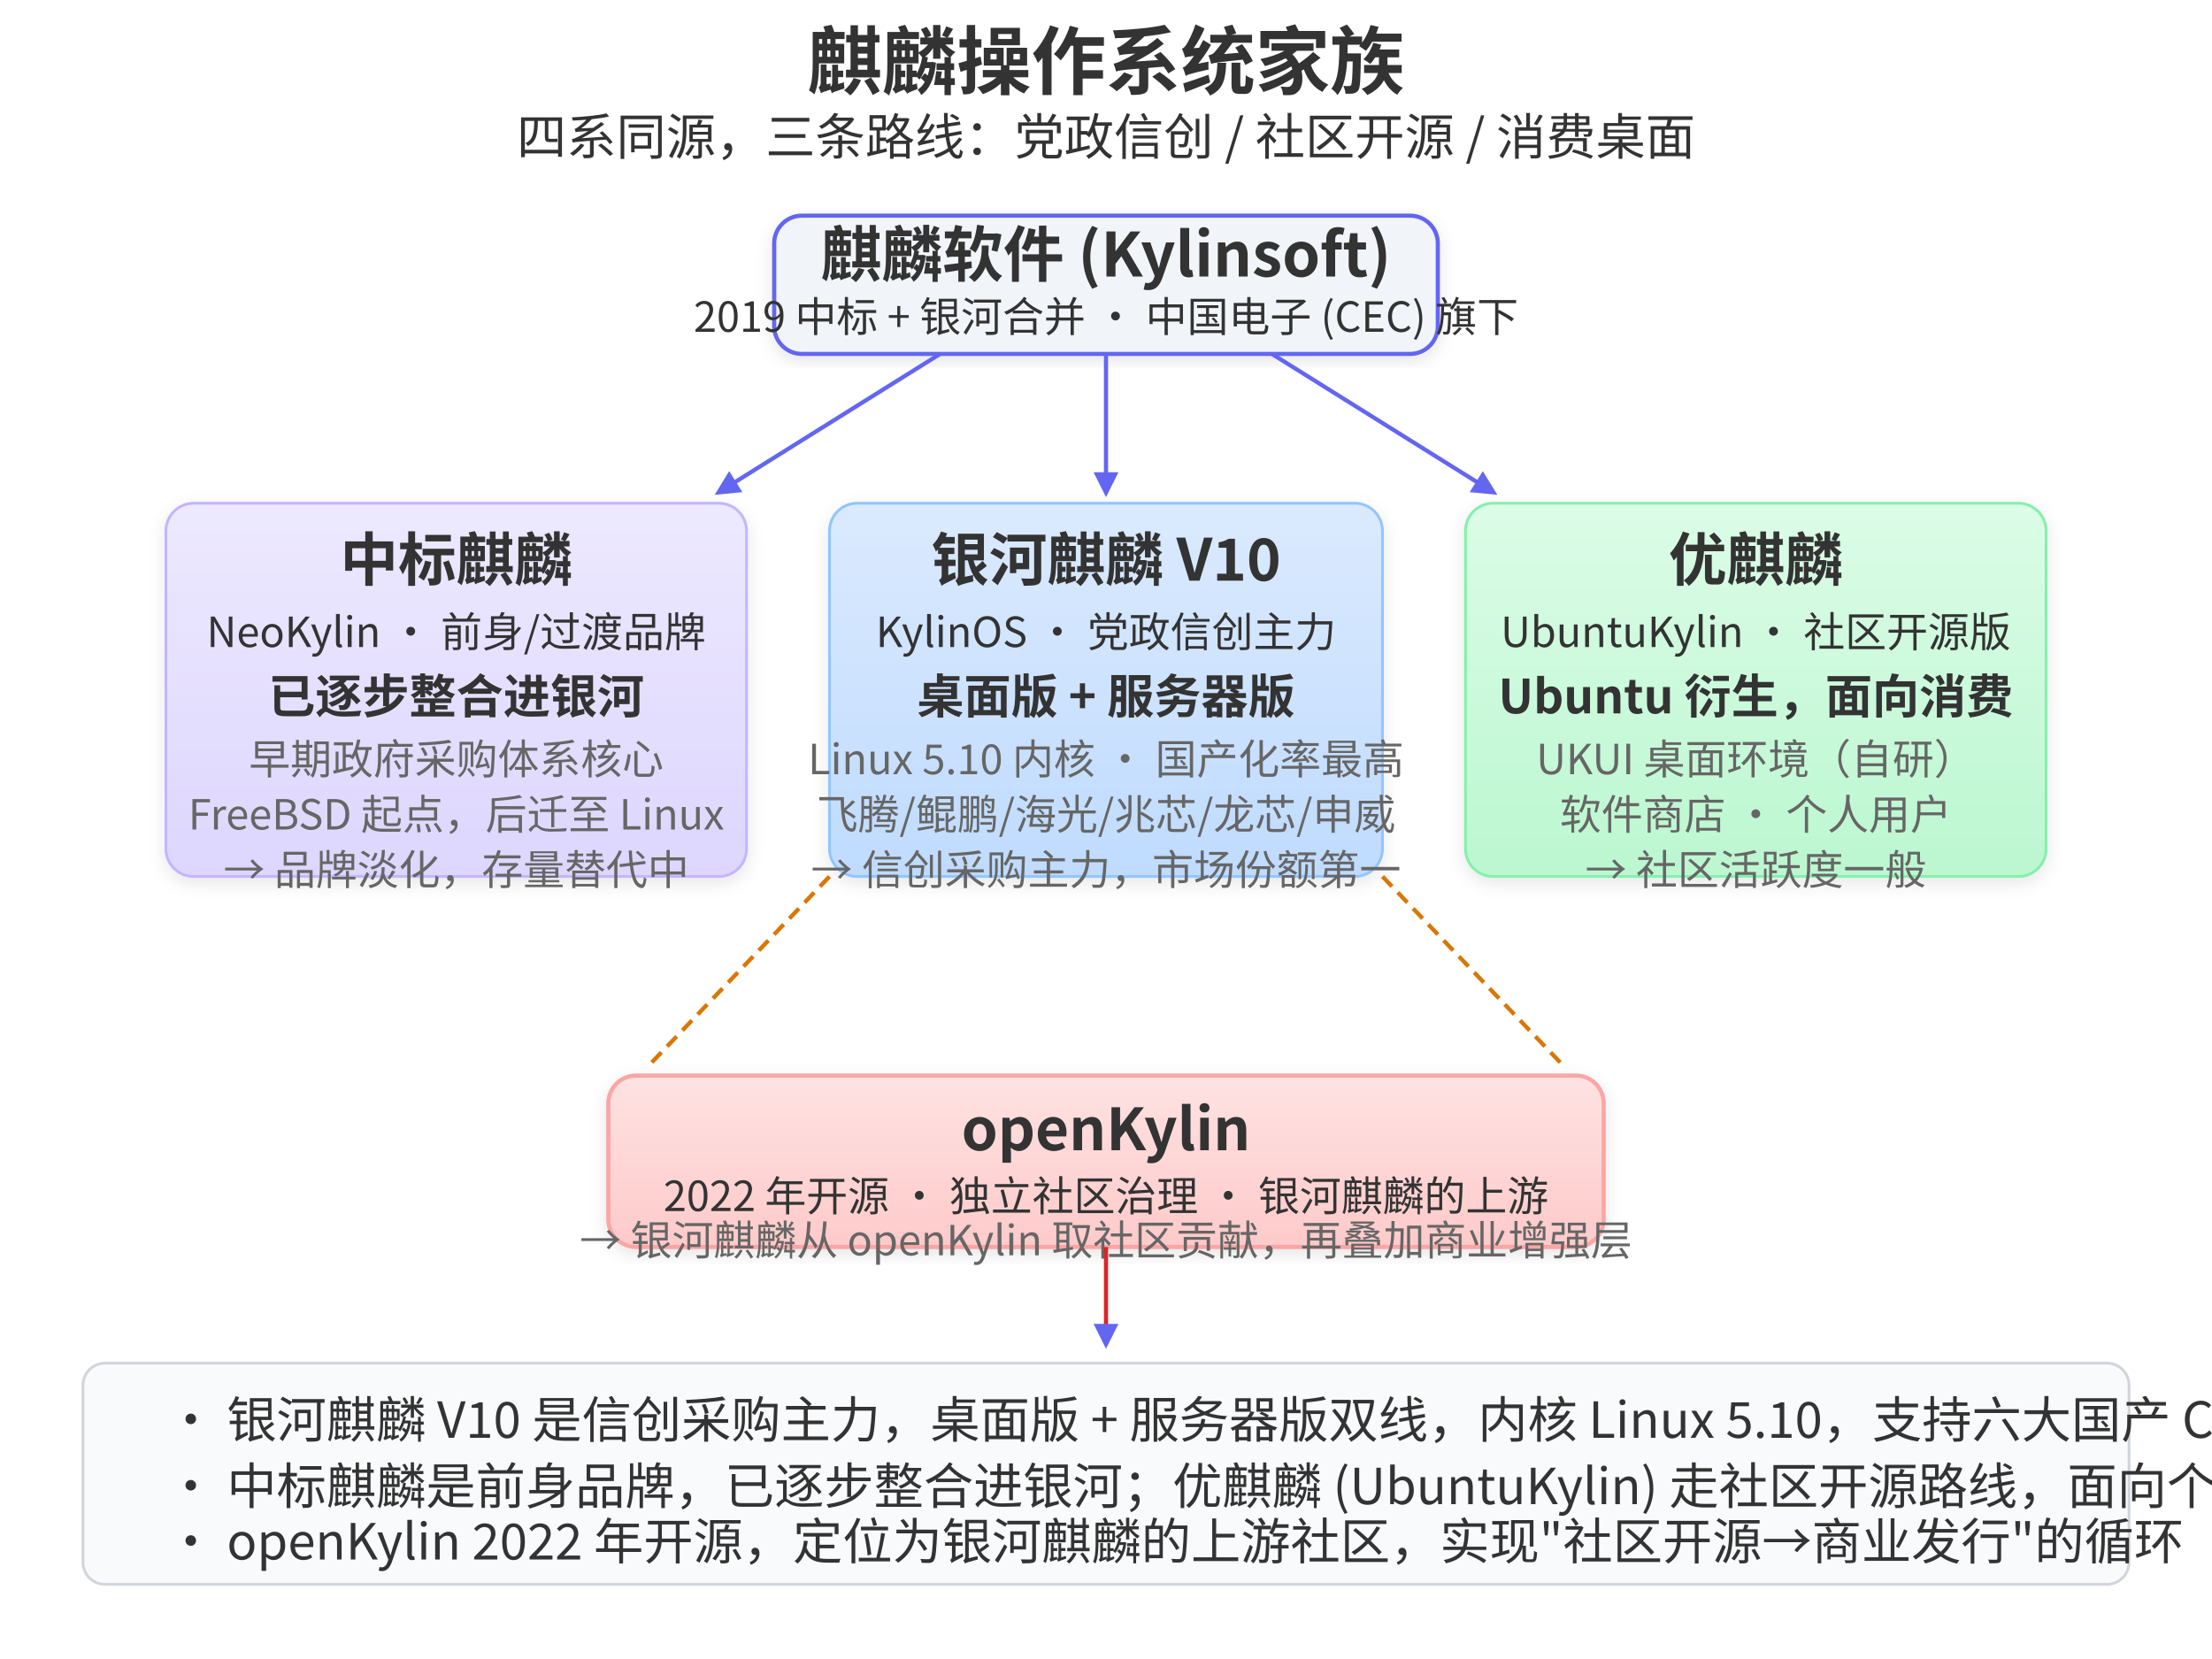
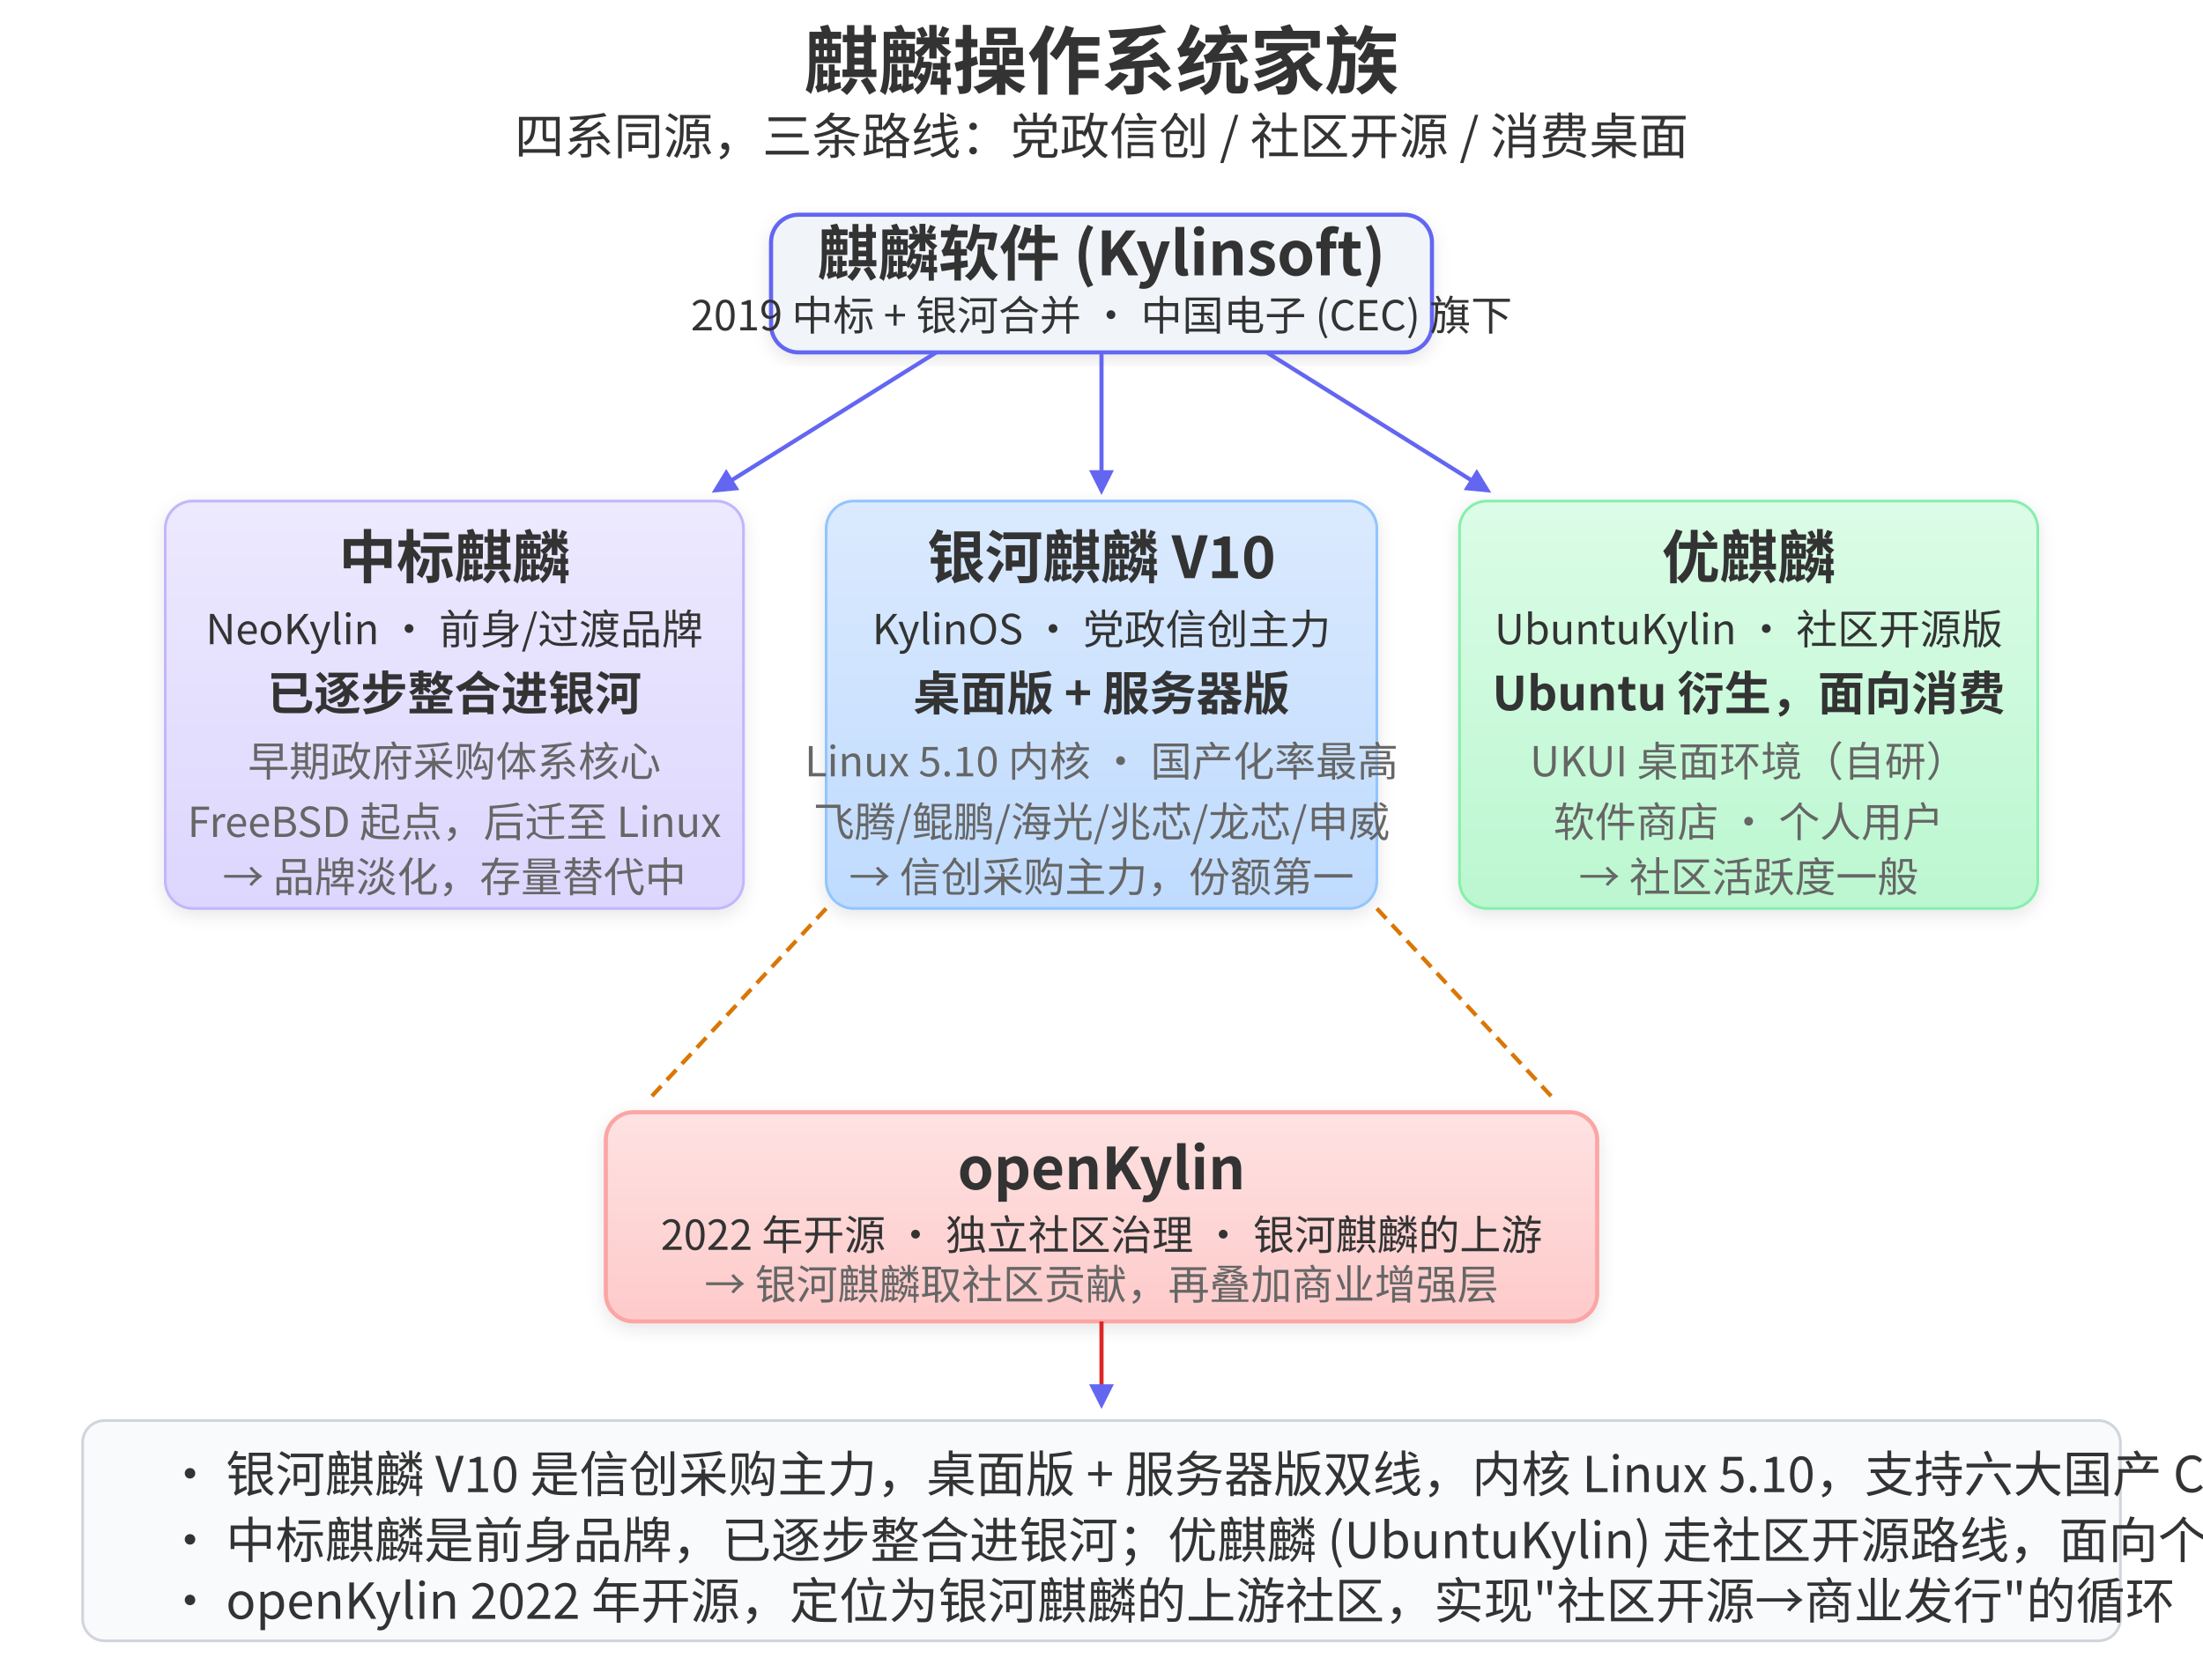
- <svg xmlns="http://www.w3.org/2000/svg" viewBox="0 0 800 600" font-family="'PingFang SC', 'Microsoft YaHei', 'Noto Sans CJK SC', sans-serif">
+ <svg xmlns="http://www.w3.org/2000/svg" viewBox="0 0 800 610" font-family="'PingFang SC', 'Microsoft YaHei', 'Noto Sans CJK SC', sans-serif">
  <defs>
    <linearGradient id="ylGrad" x1="0" y1="0" x2="0" y2="1">
      <stop offset="0%" stop-color="#dbeafe" />
      <stop offset="100%" stop-color="#bfdbfe" />
    </linearGradient>
    <linearGradient id="nsGrad" x1="0" y1="0" x2="0" y2="1">
      <stop offset="0%" stop-color="#ede9fe" />
      <stop offset="100%" stop-color="#ddd6fe" />
    </linearGradient>
    <linearGradient id="ykGrad" x1="0" y1="0" x2="0" y2="1">
      <stop offset="0%" stop-color="#dcfce7" />
      <stop offset="100%" stop-color="#bbf7d0" />
    </linearGradient>
    <linearGradient id="okGrad" x1="0" y1="0" x2="0" y2="1">
      <stop offset="0%" stop-color="#fee2e2" />
      <stop offset="100%" stop-color="#fecaca" />
    </linearGradient>
    <marker id="arrow" viewBox="0 0 10 10" refX="8" refY="5" markerWidth="6" markerHeight="6" orient="auto">
      <path d="M0,0 L10,5 L0,10" fill="#6366f1" />
    </marker>
    <filter id="shadow">
      <feDropShadow dx="0" dy="2" stdDeviation="3" flood-opacity="0.1" />
    </filter>
  </defs>
  <style>
    text { fill: #333333; }
    .node-title { font-size: 21px; font-weight: 700; }
    .node-sub { font-size: 15px; }
    .branch-label { font-size: 17px; font-weight: 600; }
    .anno { font-size: 15px; fill: #666666; }
  </style>
  <text x="400" y="32" text-anchor="middle" font-size="27" font-weight="700" fill="#1a1a1a">麒麟操作系统家族</text>
  <text x="400" y="56" text-anchor="middle" font-size="18" fill="#666">四系同源，三条路线：党政信创 / 社区开源 / 消费桌面</text>
  <rect x="280" y="78" width="240" height="50" rx="10" fill="#f1f5f9" stroke="#6366f1" stroke-width="1.5" filter="url(#shadow)" />
  <text x="400" y="100" text-anchor="middle" font-size="22" font-weight="700" fill="#1e1b4b">麒麟软件 (Kylinsoft)</text>
  <text x="400" y="120" text-anchor="middle" font-size="15" fill="#4f46e5">2019 中标 + 银河合并 · 中国电子 (CEC) 旗下</text>
  <line x1="340" y1="128" x2="260" y2="178" stroke="#6366f1" stroke-width="1.5" marker-end="url(#arrow)" />
  <line x1="400" y1="128" x2="400" y2="178" stroke="#6366f1" stroke-width="1.5" marker-end="url(#arrow)" />
  <line x1="460" y1="128" x2="540" y2="178" stroke="#6366f1" stroke-width="1.5" marker-end="url(#arrow)" />
-   <rect x="300" y="182" width="200" height="135" rx="10" fill="url(#ylGrad)" stroke="#93c5fd" stroke-width="1" filter="url(#shadow)" />
+   <rect x="300" y="182" width="200" height="148" rx="10" fill="url(#ylGrad)" stroke="#93c5fd" stroke-width="1" filter="url(#shadow)" />
  <text x="400" y="210" text-anchor="middle" class="node-title" fill="#1e40af">银河麒麟 V10</text>
  <text x="400" y="234" text-anchor="middle" class="node-sub" fill="#3b82f6">KylinOS · 党政信创主力</text>
  <text x="400" y="258" text-anchor="middle" class="branch-label" fill="#d97706">桌面版 + 服务器版</text>
-   <text x="400" y="280" text-anchor="middle" class="anno">Linux 5.10 内核 · 国产化率最高</text>
-   <text x="400" y="300" text-anchor="middle" class="anno">飞腾/鲲鹏/海光/兆芯/龙芯/申威</text>
-   <text x="400" y="320" text-anchor="middle" class="anno" fill="#16a34a">→ 信创采购主力，市场份额第一</text>
-   <rect x="60" y="182" width="210" height="135" rx="10" fill="url(#nsGrad)" stroke="#c4b5fd" stroke-width="1" filter="url(#shadow)" />
+   <text x="400" y="282" text-anchor="middle" class="anno">Linux 5.10 内核 · 国产化率最高</text>
+   <text x="400" y="304" text-anchor="middle" class="anno">飞腾/鲲鹏/海光/兆芯/龙芯/申威</text>
+   <text x="400" y="324" text-anchor="middle" class="anno" fill="#16a34a">→ 信创采购主力，份额第一</text>
+   <rect x="60" y="182" width="210" height="148" rx="10" fill="url(#nsGrad)" stroke="#c4b5fd" stroke-width="1" filter="url(#shadow)" />
  <text x="165" y="210" text-anchor="middle" class="node-title" fill="#6d28d9">中标麒麟</text>
  <text x="165" y="234" text-anchor="middle" class="node-sub" fill="#7c3aed">NeoKylin · 前身/过渡品牌</text>
  <text x="165" y="258" text-anchor="middle" class="branch-label" fill="#d97706">已逐步整合进银河</text>
-   <text x="165" y="280" text-anchor="middle" class="anno">早期政府采购体系核心</text>
-   <text x="165" y="300" text-anchor="middle" class="anno">FreeBSD 起点，后迁至 Linux</text>
-   <text x="165" y="320" text-anchor="middle" class="anno" fill="#888">→ 品牌淡化，存量替代中</text>
-   <rect x="530" y="182" width="210" height="135" rx="10" fill="url(#ykGrad)" stroke="#86efac" stroke-width="1" filter="url(#shadow)" />
+   <text x="165" y="282" text-anchor="middle" class="anno">早期政府采购体系核心</text>
+   <text x="165" y="304" text-anchor="middle" class="anno">FreeBSD 起点，后迁至 Linux</text>
+   <text x="165" y="324" text-anchor="middle" class="anno" fill="#888">→ 品牌淡化，存量替代中</text>
+   <rect x="530" y="182" width="210" height="148" rx="10" fill="url(#ykGrad)" stroke="#86efac" stroke-width="1" filter="url(#shadow)" />
  <text x="635" y="210" text-anchor="middle" class="node-title" fill="#166534">优麒麟</text>
  <text x="635" y="234" text-anchor="middle" class="node-sub" fill="#16a34a">UbuntuKylin · 社区开源版</text>
  <text x="635" y="258" text-anchor="middle" class="branch-label" fill="#d97706">Ubuntu 衍生，面向消费</text>
-   <text x="635" y="280" text-anchor="middle" class="anno">UKUI 桌面环境（自研）</text>
-   <text x="635" y="300" text-anchor="middle" class="anno">软件商店 · 个人用户</text>
-   <text x="635" y="320" text-anchor="middle" class="anno" fill="#888">→ 社区活跃度一般</text>
-   <line x1="300" y1="317" x2="235" y2="385" stroke="#d97706" stroke-width="1.5" stroke-dasharray="5,3" />
-   <line x1="500" y1="317" x2="565" y2="385" stroke="#d97706" stroke-width="1.5" stroke-dasharray="5,3" />
-   <rect x="220" y="389" width="360" height="62" rx="10" fill="url(#okGrad)" stroke="#fca5a5" stroke-width="1.5" filter="url(#shadow)" />
-   <text x="400" y="416" text-anchor="middle" class="node-title" fill="#b91c1c">openKylin</text>
-   <text x="400" y="438" text-anchor="middle" class="node-sub" fill="#dc2626">2022 年开源 · 独立社区治理 · 银河麒麟的上游</text>
-   <text x="400" y="454" text-anchor="middle" class="anno" fill="#666">→ 银河麒麟从 openKylin 取社区贡献，再叠加商业增强层</text>
-   <line x1="400" y1="451" x2="400" y2="486" stroke="#dc2626" stroke-width="1.5" marker-end="url(#arrow)" />
-   <rect x="30" y="493" width="740" height="80" rx="8" fill="#f8fafc" stroke="#d1d5db" stroke-width="1" />
-   <text x="60" y="520" font-size="18" fill="#444">• 银河麒麟 V10 是信创采购主力，桌面版 + 服务器版双线，内核 Linux 5.10，支持六大国产 CPU</text>
-   <text x="60" y="544" font-size="18" fill="#444">• 中标麒麟是前身品牌，已逐步整合进银河；优麒麟 (UbuntuKylin) 走社区开源路线，面向个人用户</text>
-   <text x="60" y="564" font-size="18" fill="#444">• openKylin 2022 年开源，定位为银河麒麟的上游社区，实现"社区开源→商业发行"的循环</text>
+   <text x="635" y="282" text-anchor="middle" class="anno">UKUI 桌面环境（自研）</text>
+   <text x="635" y="304" text-anchor="middle" class="anno">软件商店 · 个人用户</text>
+   <text x="635" y="324" text-anchor="middle" class="anno" fill="#888">→ 社区活跃度一般</text>
+   <line x1="300" y1="330" x2="235" y2="400" stroke="#d97706" stroke-width="1.5" stroke-dasharray="5,3" />
+   <line x1="500" y1="330" x2="565" y2="400" stroke="#d97706" stroke-width="1.5" stroke-dasharray="5,3" />
+   <rect x="220" y="404" width="360" height="76" rx="10" fill="url(#okGrad)" stroke="#fca5a5" stroke-width="1.5" filter="url(#shadow)" />
+   <text x="400" y="432" text-anchor="middle" class="node-title" fill="#b91c1c">openKylin</text>
+   <text x="400" y="454" text-anchor="middle" class="node-sub" fill="#dc2626">2022 年开源 · 独立社区治理 · 银河麒麟的上游</text>
+   <text x="400" y="472" text-anchor="middle" class="anno" fill="#666">→ 银河麒麟取社区贡献，再叠加商业增强层</text>
+   <line x1="400" y1="480" x2="400" y2="510" stroke="#dc2626" stroke-width="1.5" marker-end="url(#arrow)" />
+   <rect x="30" y="516" width="740" height="80" rx="8" fill="#f8fafc" stroke="#d1d5db" stroke-width="1" />
+   <text x="60" y="542" font-size="18" fill="#444">• 银河麒麟 V10 是信创采购主力，桌面版 + 服务器版双线，内核 Linux 5.10，支持六大国产 CPU</text>
+   <text x="60" y="566" font-size="18" fill="#444">• 中标麒麟是前身品牌，已逐步整合进银河；优麒麟 (UbuntuKylin) 走社区开源路线，面向个人用户</text>
+   <text x="60" y="588" font-size="18" fill="#444">• openKylin 2022 年开源，定位为银河麒麟的上游社区，实现"社区开源→商业发行"的循环</text>
</svg>
